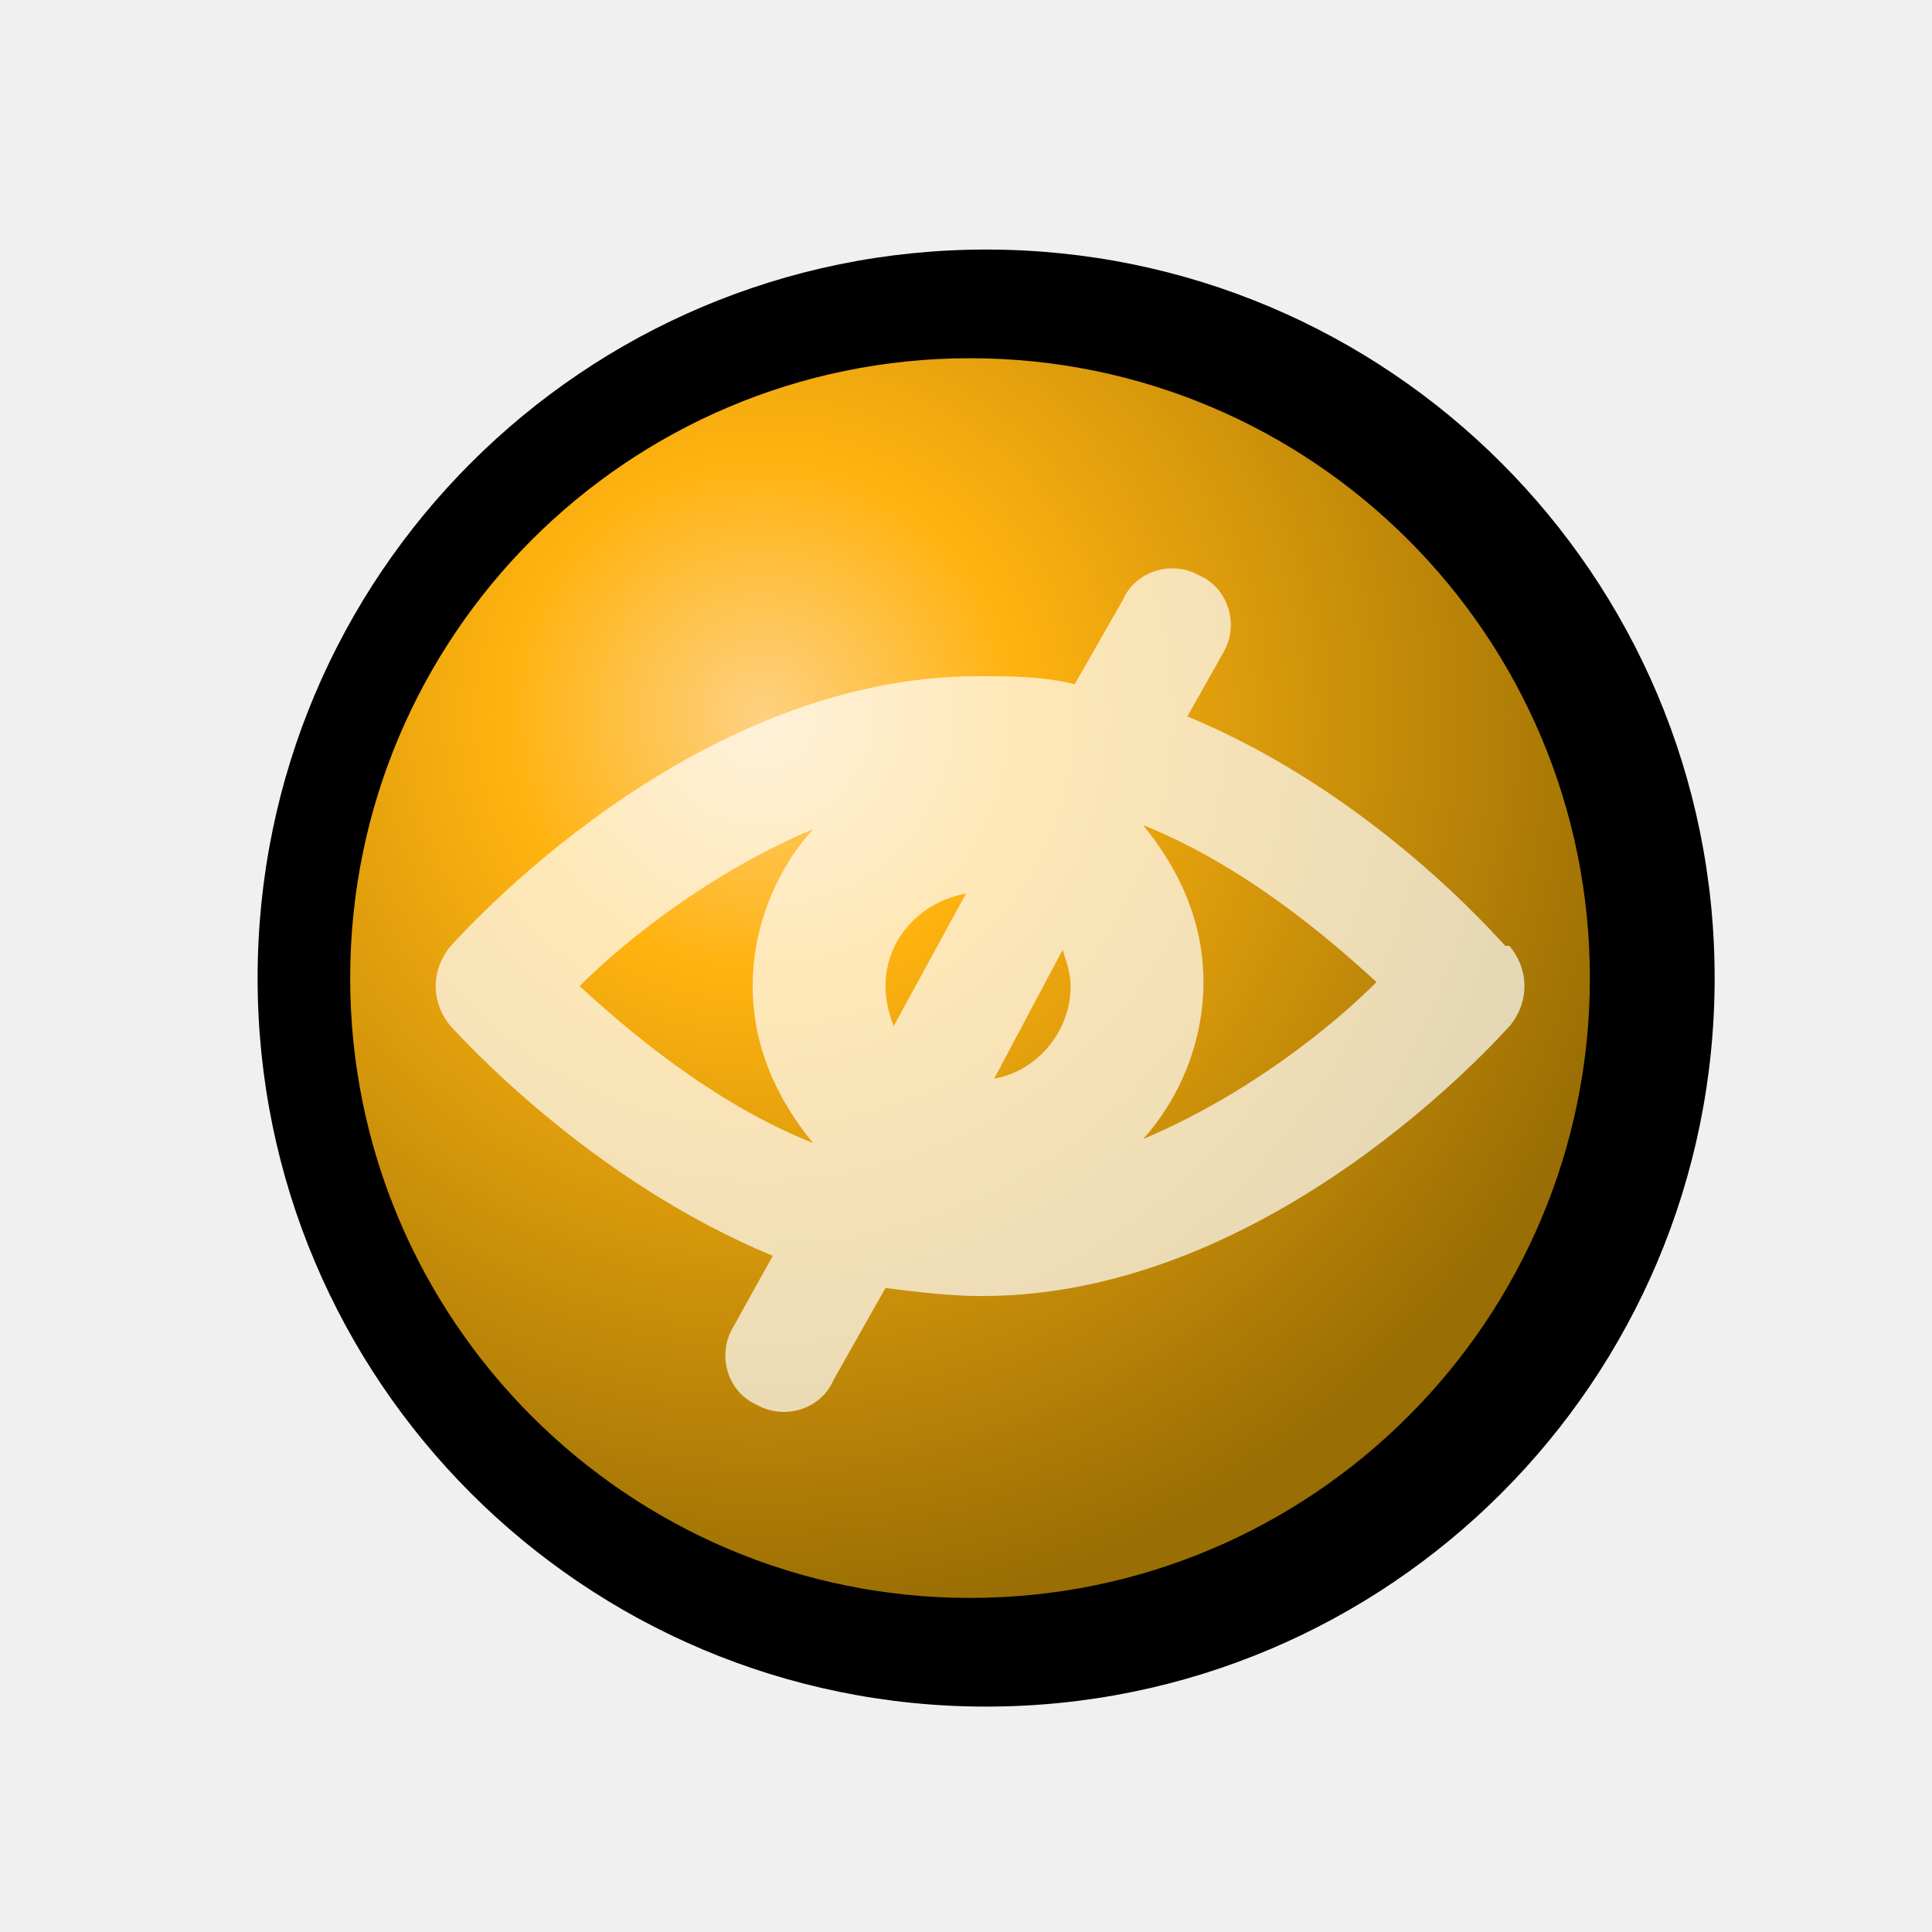
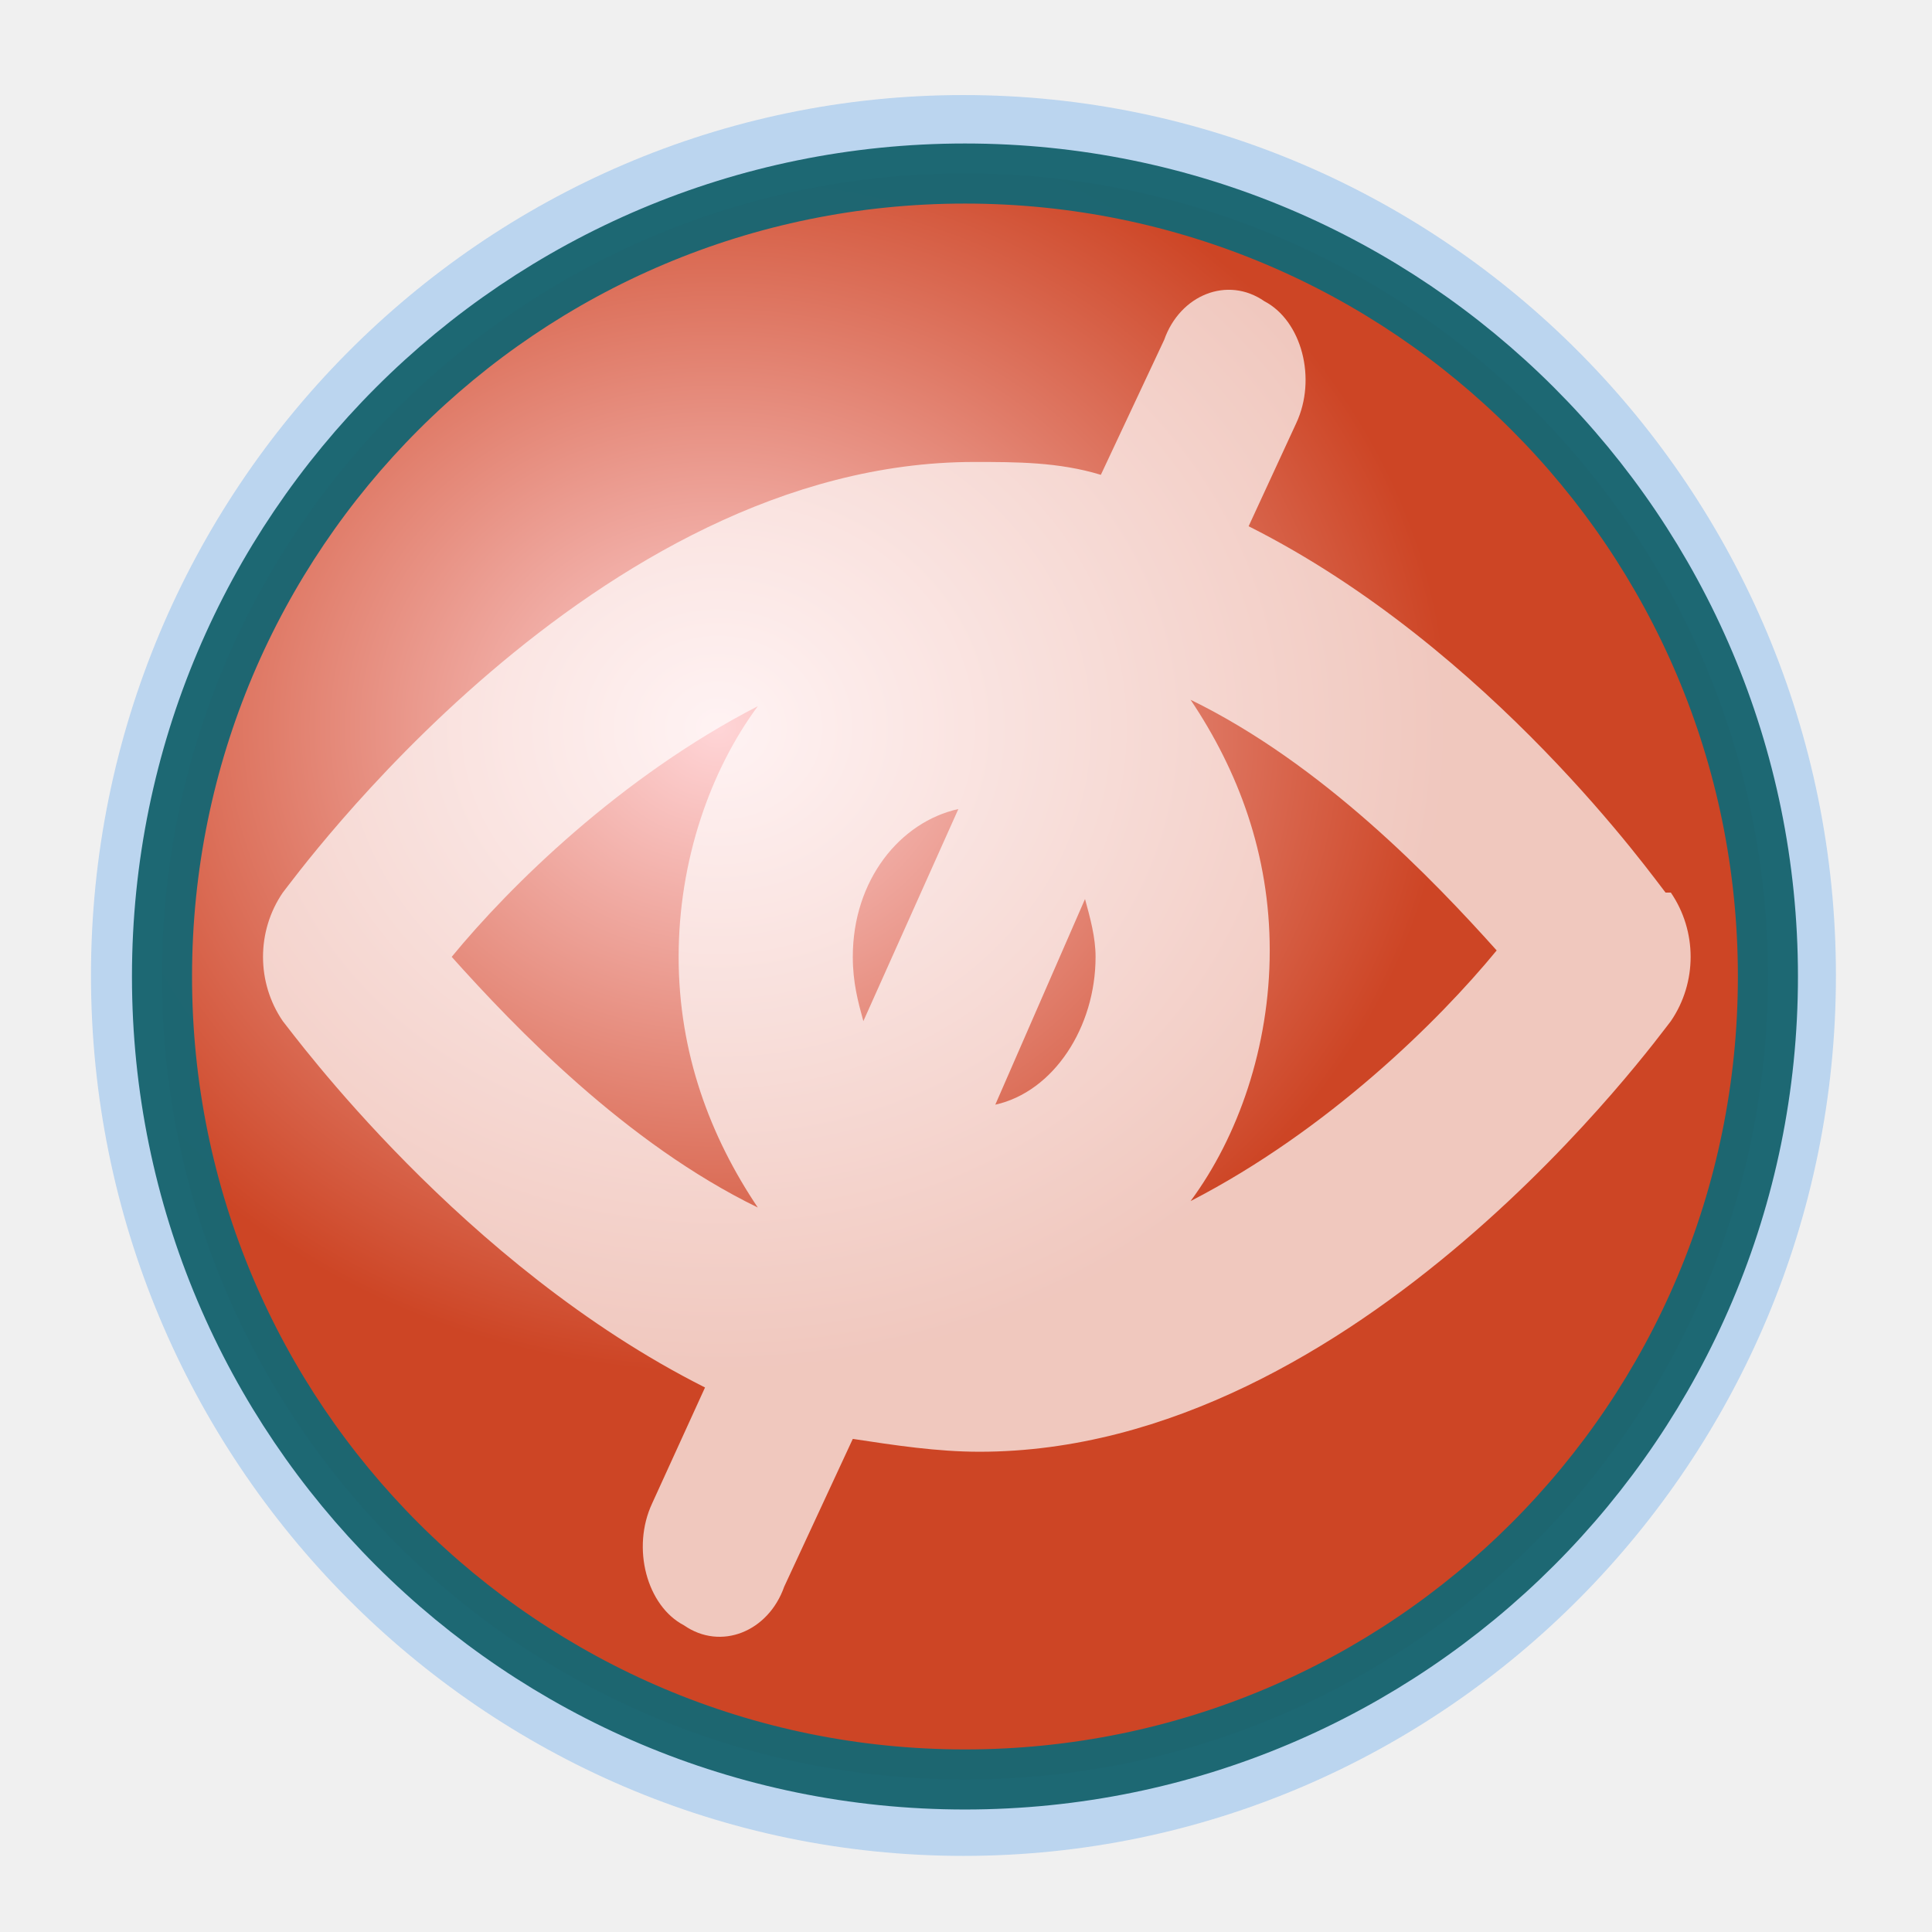
- <svg width="48pt" height="48pt" viewBox="0 0 48 48" xml:space="preserve">
-   <g id="Layer_x0020_1" style="fill-rule:nonzero;clip-rule:nonzero;stroke:#000000;stroke-miterlimit:4;">
-     <path style="stroke:none;" d="M6.4,24.3c0,10,8.1,18.1,18.1,18.1c10,0,18.1-8.1,18.1-18.1c0-10-8.1-18.1-18.1-18.1c-10,0-18.1,8.1-18.1,18.1z" />
-     <radialGradient id="aigrd1" cx="18.929" cy="17.777" r="22.478" fx="18.929" fy="17.777" gradientUnits="userSpaceOnUse">
-       <stop offset="0" style="stop-color:#FED182" />
-       <stop offset="0.281" style="stop-color:#FFB310" />
-       <stop offset="1" style="stop-color:#996E04" />
+ <svg xmlns="http://www.w3.org/2000/svg" xmlns:xlink="http://www.w3.org/1999/xlink" xml:space="preserve" width="48pt" height="48pt" viewBox="0 0 507.946 507.946" id="svg49">
+   <defs id="defs62">
+     <radialGradient id="radialGradient93" cx="218.94" cy="219.772" r="150.706" fx="218.94" fy="219.772" gradientUnits="userSpaceOnUse" style="stroke:#000000;stroke-opacity:0.986;stroke-width:0.982;">
+       <stop offset="0" style="stop-color:#25a6ca;stop-opacity:1;" id="stop94" />
+       <stop offset="1" style="stop-color:#2ea6b9;stop-opacity:0.843;" id="stop95" />
    </radialGradient>
-     <path style="fill-rule:evenodd;clip-rule:evenodd;fill:url(#aigrd1);stroke:none;" d="M39.5,24.3c0,8.5-6.9,15.4-15.4,15.4c-8.5,0-15.4-6.9-15.4-15.4c0-8.5,6.9-15.4,15.4-15.4c8.5,0,15.4,6.9,15.4,15.4z" />
-     <g id="Layer_x0020_3">
-       <path style="opacity:0.7;fill:#FFFFFF;stroke:none;" d="M37.4,23.5c-0.2-0.2-3.3-3.8-7.9-5.7l0.9-1.6c0.4-0.7,0.1-1.6-0.6-1.9c-0.7-0.4-1.6-0.1-1.9,0.6L26.7,17c-0.8-0.2-1.6-0.2-2.4-0.2c-7.2,0-12.9,6.5-13.1,6.7c-0.5,0.6-0.5,1.4,0,2c0.2,0.2,3.4,3.8,8,5.7l-1,1.8c-0.4,0.7-0.1,1.6,0.6,1.9     c0.7,0.4,1.6,0.1,1.9-0.6l1.3-2.3c0.8,0.1,1.6,0.2,2.4,0.2c7.2,0,12.9-6.5,13.1-6.7c0.5-0.6,0.5-1.4,0-2z M20.2,20.6c-0.9,1-1.5,2.4-1.5,3.9s0.6,2.8,1.5,3.9c-2.5-1-4.6-2.8-5.8-3.9c1.1-1.1,3.2-2.8,5.8-3.9z M22,24.5c0-1.2,0.9-2.1,2-2.3l-1.8,3.3     c-0.1-0.3-0.2-0.6-0.2-1z M24.7,26.8l1.7-3.2c0.1,0.3,0.2,0.6,0.2,0.9c0,1.1-0.8,2.1-1.9,2.3z M28.4,28.3c0.9-1,1.5-2.4,1.5-3.9s-0.6-2.8-1.5-3.9c2.5,1,4.6,2.8,5.8,3.9c-1.1,1.1-3.2,2.8-5.8,3.9z" />
-     </g>
-   </g>
-   <g id="Layer_x0020_2" style="fill-rule:nonzero;clip-rule:nonzero;stroke:#000000;stroke-miterlimit:4;">
-     <path style="fill:none;stroke:none;" d="M48,48H0V0h48v48z" />
+     <radialGradient id="aigrd1" cx="218.94" cy="219.772" r="150.706" fx="218.94" fy="219.772" gradientUnits="userSpaceOnUse" style="stroke:#000000;stroke-opacity:0.986;stroke-width:0.982;">
+       <stop offset="0" style="stop-color:#ffd5d7;stop-opacity:1;" id="stop53" />
+       <stop offset="1" style="stop-color:#cd4525;stop-opacity:1;" id="stop54" />
+     </radialGradient>
+     <linearGradient xlink:href="#aigrd1" id="linearGradient91" x1="-0.296" y1="-0.265" x2="0.623" y2="0.366" gradientUnits="objectBoundingBox" gradientTransform="matrix(0.996114,0,0,1.0039,0.496124,0.492186)" spreadMethod="pad" />
+     <radialGradient xlink:href="#aigrd1" id="radialGradient92" cx="0.322" cy="0.367" fx="0.322" fy="0.367" r="0.433" gradientUnits="objectBoundingBox" gradientTransform="scale(1.06784,0.936469)" spreadMethod="pad" />
+   </defs>
+   <path style="font-size:12;stroke:none;stroke-width:0.979;stroke-opacity:0.986;fill:#a4c9ee;fill-opacity:0.7;" d="M134.757,263.776c0,66.739,54.298,121.04,121.039,121.04c66.739,0,121.039-54.301,121.039-121.04c0-66.741-54.3-121.039-121.039-121.039c-66.741,0-121.039,54.298-121.039,121.039z" id="path51" transform="matrix(1.89511,0,0,1.91236,-231.458,-247.971)" />
+   <path style="font-size:12;fill:url(#radialGradient92);fill-rule:evenodd;stroke:#1c6671;stroke-width:7.725;stroke-opacity:0.988;" d="M356.643,263.366c0,57.027-46.23,103.257-103.256,103.257c-57.027,0-103.256-46.229-103.256-103.257c0-57.027,46.229-103.256,103.256-103.256     c57.025,0,103.256,46.229,103.256,103.256z" id="path56" transform="matrix(2.04451,0,0,2.04451,-264.353,-281.723)" />
+   <g id="Layer_x0020_3" style="font-size:12;stroke:#000000;" transform="matrix(13.8757,0,0,16.8977,-81.0548,-162.424)">
+     <path style="opacity:0.7;fill:#FFFFFF;stroke:none;" d="M37.4,23.5c-0.2-0.2-3.3-3.8-7.9-5.7l0.9-1.6c0.4-0.7,0.1-1.6-0.6-1.9c-0.7-0.4-1.6-0.1-1.9,0.6L26.7,17c-0.8-0.2-1.6-0.2-2.4-0.2c-7.2,0-12.9,6.5-13.1,6.7c-0.5,0.6-0.5,1.4,0,2c0.2,0.2,3.4,3.8,8,5.7l-1,1.8c-0.4,0.7-0.1,1.6,0.6,1.9     c0.7,0.4,1.6,0.1,1.9-0.6l1.3-2.3c0.8,0.1,1.6,0.2,2.4,0.2c7.2,0,12.9-6.5,13.1-6.7c0.5-0.6,0.5-1.4,0-2z M20.2,20.6c-0.9,1-1.5,2.4-1.5,3.9s0.6,2.8,1.5,3.9c-2.5-1-4.6-2.8-5.8-3.9c1.1-1.1,3.2-2.8,5.8-3.9z M22,24.5c0-1.2,0.9-2.1,2-2.3l-1.8,3.3     c-0.1-0.3-0.2-0.6-0.2-1z M24.7,26.8l1.7-3.2c0.1,0.3,0.2,0.6,0.2,0.9c0,1.1-0.8,2.1-1.9,2.3z M28.4,28.3c0.9-1,1.5-2.4,1.5-3.9s-0.6-2.8-1.5-3.9c2.5,1,4.6,2.8,5.8,3.9c-1.1,1.1-3.2,2.8-5.8,3.9z" id="path328" />
  </g>
</svg>
